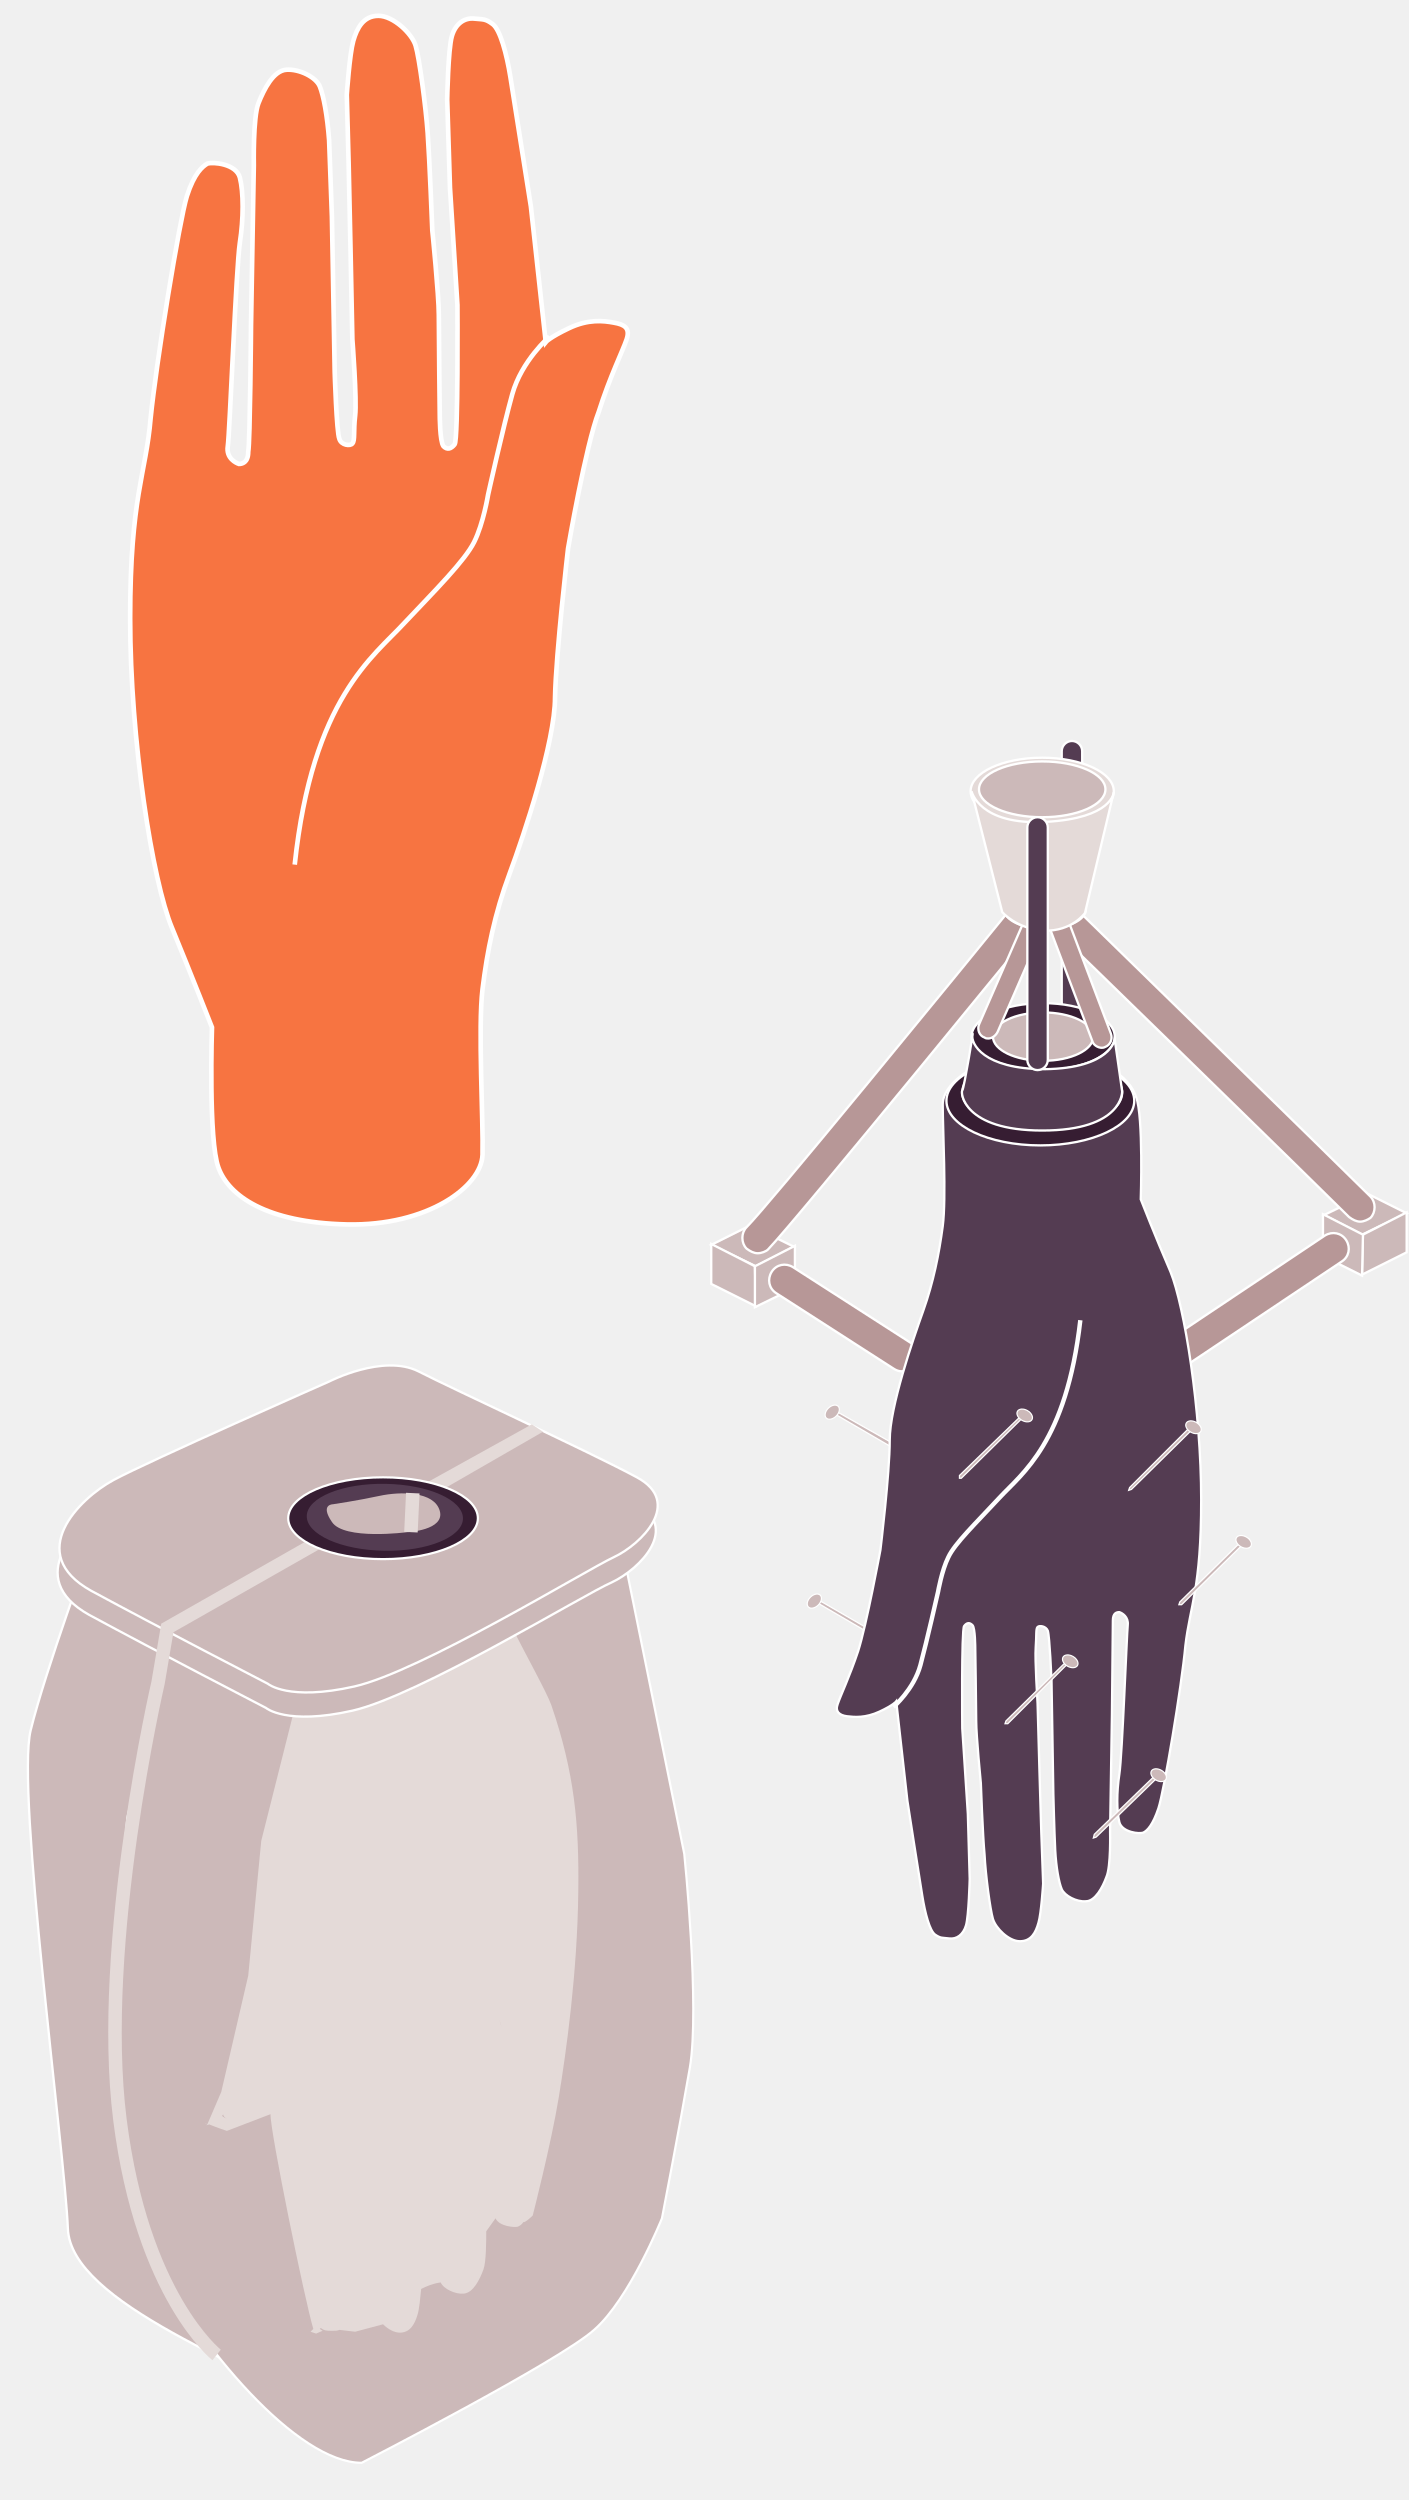
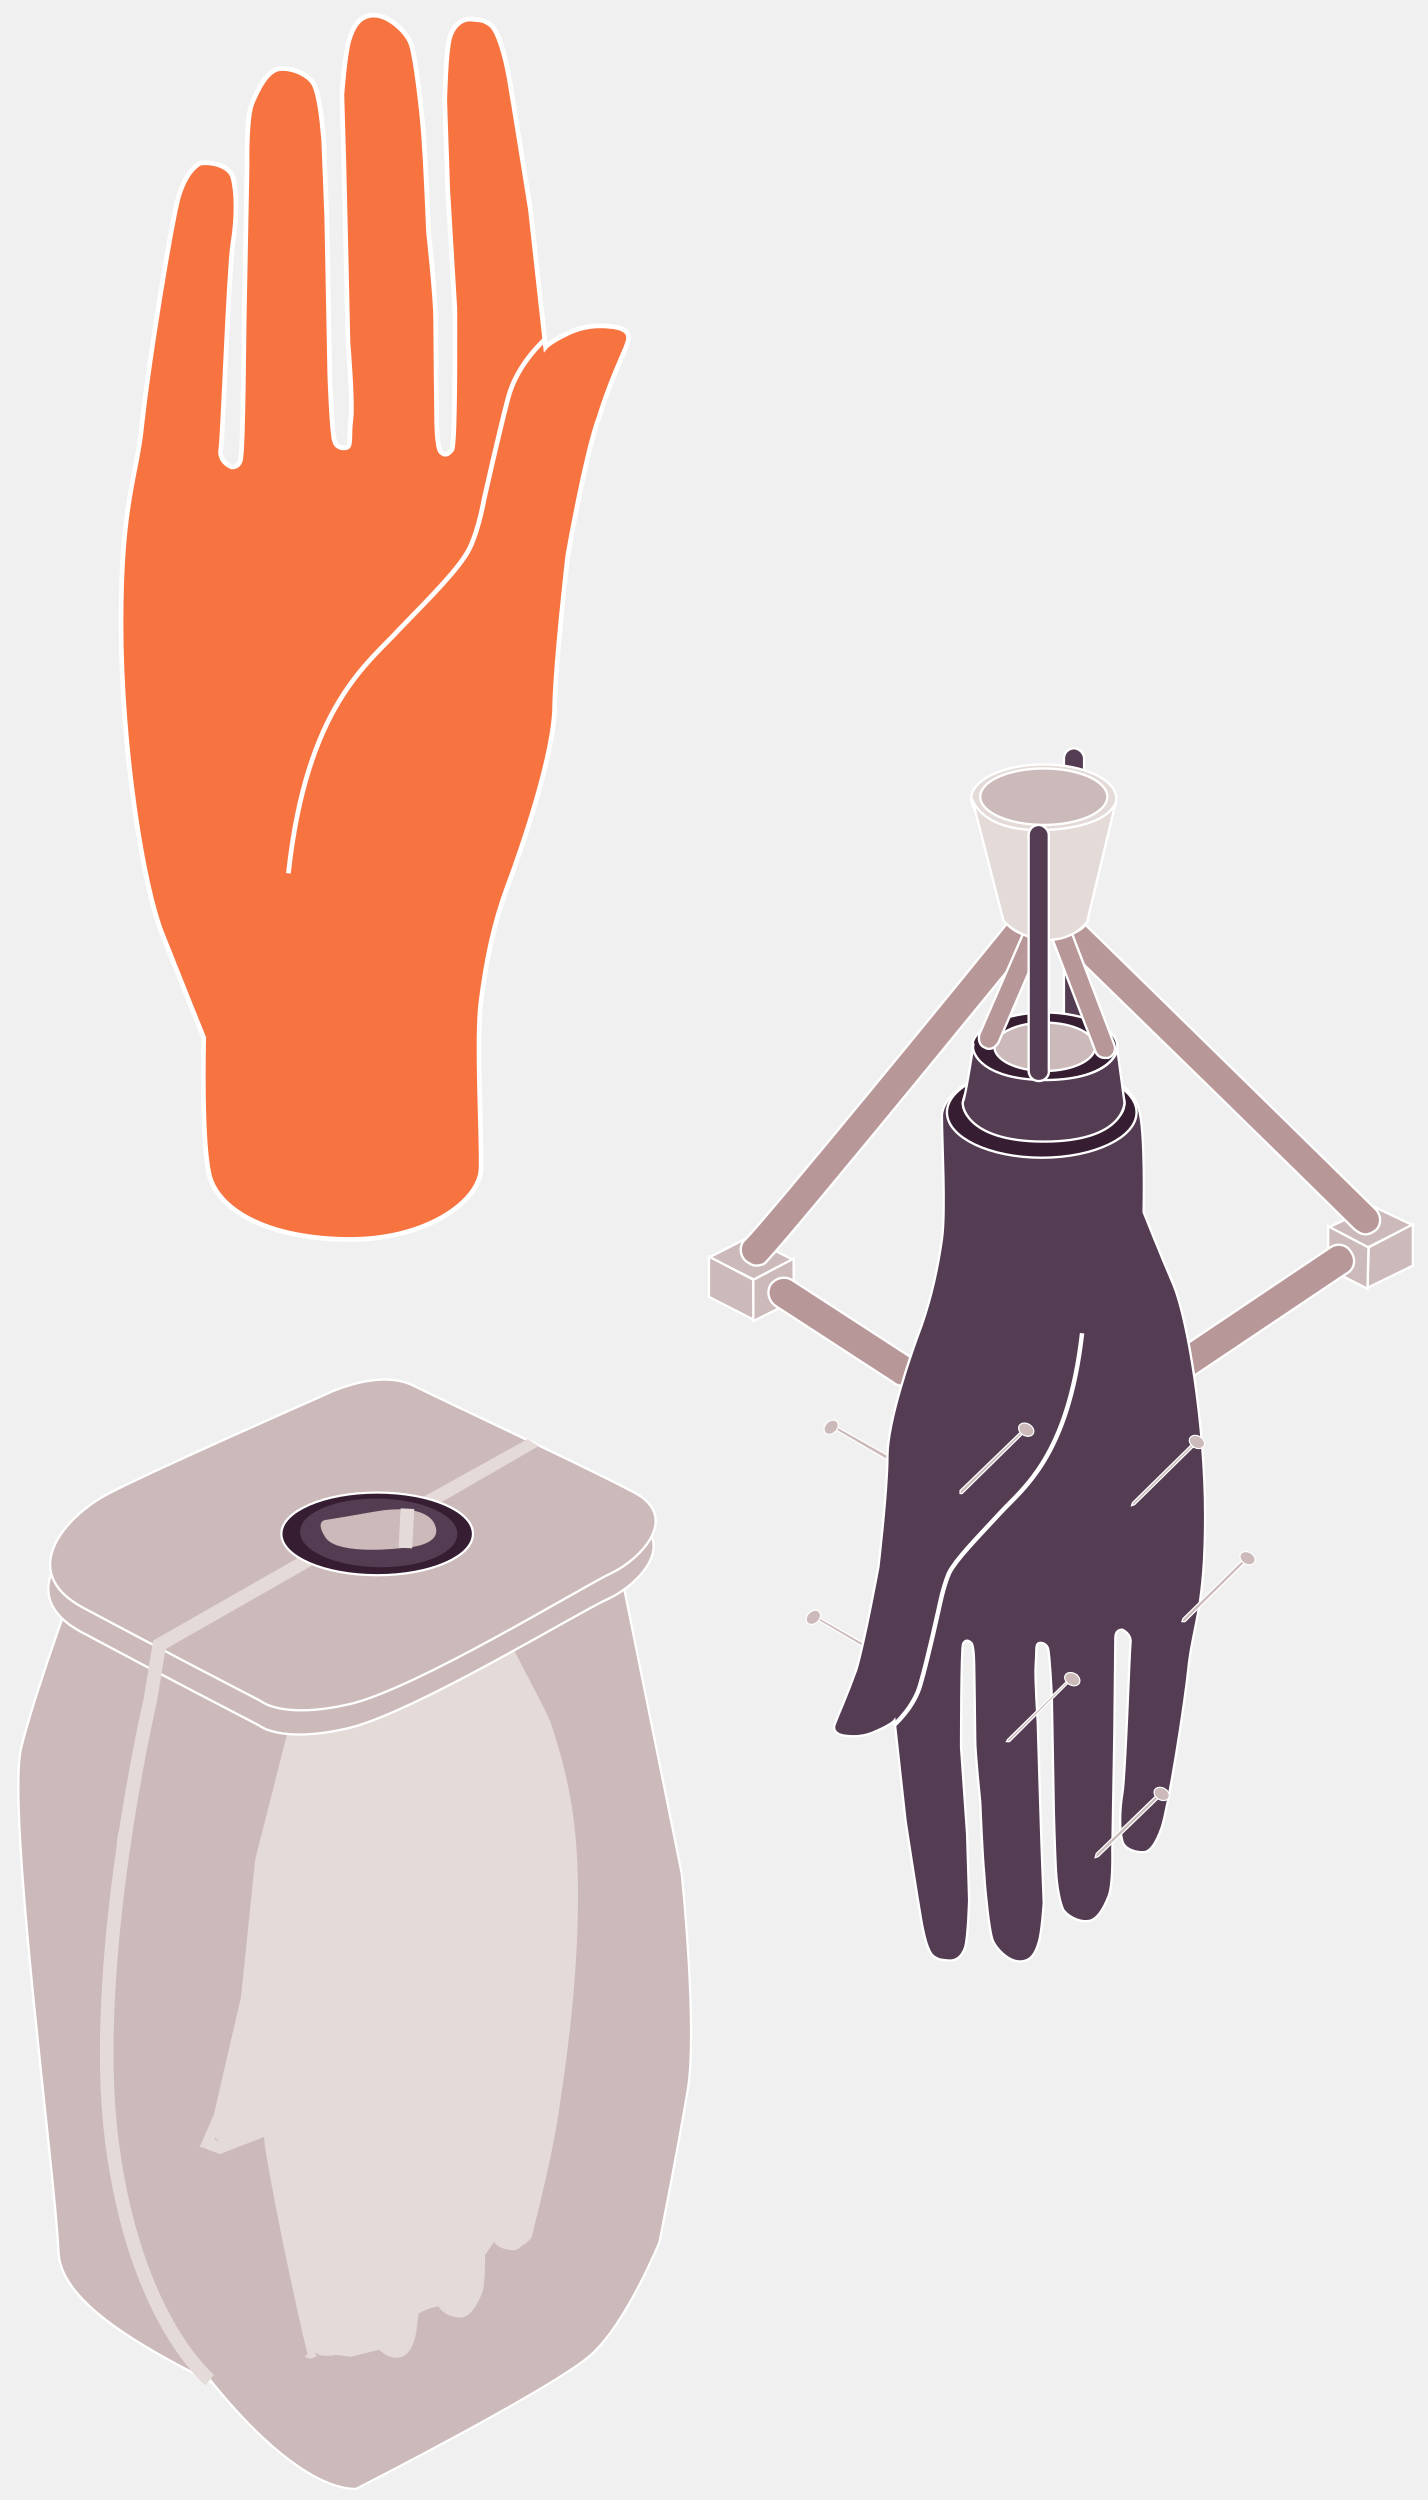
- <svg xmlns="http://www.w3.org/2000/svg" xmlns:xlink="http://www.w3.org/1999/xlink" version="1.1" id="Layer_1" x="0px" y="0px" viewBox="0 0 151.5 268.9" style="enable-background:new 0 0 151.5 268.9;" xml:space="preserve">
+ <svg xmlns="http://www.w3.org/2000/svg" xmlns:xlink="http://www.w3.org/1999/xlink" version="1.1" id="Layer_1" x="0px" y="0px" viewBox="0 0 141.6 247.9" style="enable-background:new 0 0 141.6 247.9;" xml:space="preserve">
  <style type="text/css">
- 	.st0{fill:#F77441;stroke:#FFFFFF;stroke-width:0.5;stroke-miterlimit:10;}
- 	.st1{fill:none;stroke:#FFFFFF;stroke-width:0.5;stroke-miterlimit:10;}
- 	.st2{fill:#543C52;stroke:#FFFFFF;stroke-width:0.25;stroke-miterlimit:10;}
- 	.st3{fill:#CCB9B9;stroke:#FFFFFF;stroke-width:0.137;stroke-miterlimit:10;}
- 	.st4{fill:#CCB9B9;stroke:#FFFFFF;stroke-width:0.129;stroke-miterlimit:10;}
- 	.st5{fill:#CCB9B9;stroke:#FFFFFF;stroke-width:0.25;stroke-miterlimit:10;}
- 	.st6{fill:#B79797;stroke:#FFFFFF;stroke-width:0.25;stroke-miterlimit:10;}
- 	.st7{fill:none;stroke:#FFFFFF;stroke-width:0.474;stroke-miterlimit:10;}
- 	.st8{fill:#361D32;stroke:#FFFFFF;stroke-width:0.25;stroke-miterlimit:10;}
- 	.st9{fill:#FFFFFF;stroke:#FFFFFF;stroke-width:0.25;stroke-miterlimit:10;}
- 	.st10{fill:#FFFFFF;stroke:#B79797;stroke-width:0.25;stroke-linecap:round;stroke-miterlimit:10;}
- 	.st11{fill:#E4DAD8;stroke:#FFFFFF;stroke-width:0.25;stroke-miterlimit:10;}
- 	.st12{fill:#CCB9B9;stroke:#FFFFFF;stroke-width:0.237;stroke-miterlimit:10;}
- 	.st13{fill:#E4DAD8;}
- 	.st14{fill:#543C52;stroke:#543C52;stroke-width:0.413;stroke-miterlimit:10;}
- 	.st15{fill:none;stroke:#E4DAD8;stroke-width:1.45;stroke-miterlimit:10;}
- 	.st16{fill:#361D32;stroke:#FFFFFF;stroke-width:0.237;stroke-miterlimit:10;}
- 	.st17{clip-path:url(#XMLID_2_);}
- 	.st18{fill:#CCB9B9;}
+ 	.st0{fill:#F77441;stroke:#FFFFFF;stroke-width:0.466;stroke-miterlimit:10;}
+ 	.st1{fill:none;stroke:#FFFFFF;stroke-width:0.466;stroke-miterlimit:10;}
+ 	.st2{fill:#543C52;stroke:#FFFFFF;stroke-width:0.233;stroke-miterlimit:10;}
+ 	.st3{fill:#CCB9B9;stroke:#FFFFFF;stroke-width:0.128;stroke-miterlimit:10;}
+ 	.st4{fill:#CCB9B9;stroke:#FFFFFF;stroke-width:0.12;stroke-miterlimit:9.999;}
+ 	.st5{fill:#CCB9B9;stroke:#FFFFFF;stroke-width:0.233;stroke-miterlimit:10;}
+ 	.st6{fill:#B79797;stroke:#FFFFFF;stroke-width:0.233;stroke-miterlimit:10;}
+ 	.st7{fill:none;stroke:#FFFFFF;stroke-width:0.442;stroke-miterlimit:10;}
+ 	.st8{fill:#CCB9B9;stroke:#FFFFFF;stroke-width:0.12;stroke-miterlimit:10;}
+ 	.st9{fill:#361D32;stroke:#FFFFFF;stroke-width:0.233;stroke-miterlimit:10;}
+ 	.st10{fill:none;stroke:#FFFFFF;stroke-width:0.233;stroke-miterlimit:10;}
+ 	.st11{fill:none;stroke:#B79797;stroke-width:0.233;stroke-linecap:round;stroke-miterlimit:10;}
+ 	.st12{fill:#E4DAD8;stroke:#FFFFFF;stroke-width:0.233;stroke-miterlimit:10;}
+ 	.st13{fill:#CCB9B9;stroke:#FFFFFF;stroke-width:0.221;stroke-miterlimit:10;}
+ 	.st14{fill:#E4DAD8;}
+ 	.st15{fill:#543C52;stroke:#543C52;stroke-width:0.385;stroke-miterlimit:10;}
+ 	.st16{fill:none;stroke:#E4DAD8;stroke-width:1.352;stroke-miterlimit:10;}
+ 	.st17{fill:#361D32;stroke:#FFFFFF;stroke-width:0.221;stroke-miterlimit:10;}
+ 	.st18{fill:#543C52;}
+ 	.st19{clip-path:url(#SVGID_2_);}
+ 	.st20{fill:#CCB9B9;}
</style>
  <g>
-     <path class="st0" d="M23.5,125.6c-1.1-2.9-0.7-15.1-0.7-15.1s-2.2-5.6-4.3-10.7C16.4,94.8,14,79.6,14,66.5S15.7,51,16.2,45   c0.6-6,3.1-21.3,3.9-23.9c0.8-2.5,1.7-3.2,2.2-3.5c0.6-0.2,3.1,0,3.5,1.5c0.4,1.6,0.4,4.4,0,7s-1.1,20.6-1.3,21.9   c-0.2,1.3,0.9,1.8,1.2,1.9c0.3,0,1-0.1,1-1.3C26.9,47.6,27,35,27,35l0.3-17.2c0,0-0.1-5.2,0.5-6.7c0.6-1.5,1.6-3.5,3-3.6   c1.4-0.1,3.2,0.8,3.6,1.8c0.4,1,0.8,3.1,1,5.8c0.1,2.7,0.3,8.2,0.3,8.2l0.3,16.7c0,0,0.2,6.5,0.5,7.2c0.2,0.7,1.2,0.8,1.4,0.5   c0.3-0.3,0.1-1.3,0.3-3c0.2-1.7-0.3-8.2-0.3-8.2l-0.2-9.8l-0.2-9.1l-0.2-7.4c0,0,0.3-4.4,0.7-5.8c0.4-1.4,1.1-2.7,2.7-2.7   c1.6,0,3.6,1.9,4,3.2s1.1,6.6,1.3,9.4c0.2,2.8,0.5,10.5,0.5,10.5s0.7,6.9,0.7,9.1s0.1,10.7,0.1,10.7s0,2.9,0.4,3.4   c0.4,0.4,0.8,0.3,1.2-0.2s0.3-15,0.3-15l-0.8-12.6l-0.3-9.5c0,0,0.1-5.4,0.5-6.8s1.4-2,2.4-1.9c1,0.1,1.2,0,2,0.6   c0.8,0.6,1.5,3.2,1.9,5.7c0.4,2.5,2.2,13.9,2.2,13.9l1.6,14.6c0,0,0.4-0.5,2.5-1.5s3.7-0.8,4.8-0.6c1.2,0.2,1.8,0.6,1.4,1.8   s-1.8,4-3,7.8C63,47.9,61.1,59,61.1,59s-1.3,11.2-1.4,16c0,4.8-3.3,14.7-4.9,19s-2.4,8.3-2.9,12.4c-0.5,4.1,0.1,14.4,0,17.8   c-0.1,3.4-5.9,7.7-14.6,7.5S24.6,128.6,23.5,125.6z" />
-     <path class="st1" d="M59.1,36.2c0,0-3,2.6-4,6.2c-1,3.6-2.6,10.8-2.6,10.8S52,56.3,51,58.3s-4.1,5.1-7.5,8.7   c-3.3,3.6-9.9,8.1-11.8,26" />
+     <path class="st0" d="M20.9,117c-1-2.7-0.7-14.1-0.7-14.1s-2.1-5.2-4-10c-2-4.7-4.2-18.8-4.2-31.1s1.6-14.5,2.1-20   c0.6-5.6,2.9-19.9,3.6-22.3c0.7-2.3,1.6-3,2.1-3.3c0.6-0.2,2.9,0,3.3,1.4c0.4,1.5,0.4,4.1,0,6.5c-0.4,2.4-1,19.2-1.2,20.4   c-0.2,1.2,0.8,1.7,1.1,1.8c0.3,0,0.9-0.1,0.9-1.2c0.2-0.9,0.3-12.7,0.3-12.7l0.3-16c0,0-0.1-4.8,0.5-6.2s1.5-3.3,2.8-3.4   c1.3-0.1,3,0.7,3.4,1.7c0.4,0.9,0.7,2.9,0.9,5.4c0.1,2.5,0.3,7.6,0.3,7.6l0.3,15.6c0,0,0.2,6.1,0.5,6.7c0.2,0.7,1.1,0.7,1.3,0.5   c0.3-0.3,0.1-1.2,0.3-2.8c0.2-1.6-0.3-7.6-0.3-7.6l-0.2-9.1l-0.2-8.5l-0.2-6.9c0,0,0.3-4.1,0.7-5.4c0.4-1.3,1-2.5,2.5-2.5   c1.5,0,3.4,1.8,3.7,3c0.4,1.2,1,6.2,1.2,8.8c0.2,2.6,0.5,9.8,0.5,9.8s0.7,6.4,0.7,8.5c0,2.1,0.1,10,0.1,10s0,2.7,0.4,3.2   c0.4,0.4,0.7,0.3,1.1-0.2c0.4-0.5,0.3-14,0.3-14l-0.7-11.7l-0.3-8.9c0,0,0.1-5,0.5-6.3c0.4-1.3,1.3-1.9,2.2-1.8   c0.9,0.1,1.1,0,1.9,0.6c0.7,0.6,1.4,3,1.8,5.3s2.1,13,2.1,13l1.5,13.6c0,0,0.4-0.5,2.3-1.4c2-0.9,3.5-0.7,4.5-0.6   c1.1,0.2,1.7,0.6,1.3,1.7s-1.7,3.7-2.8,7.3c-1.3,3.4-3.1,13.7-3.1,13.7s-1.2,10.4-1.3,14.9c0,4.5-3.1,13.7-4.6,17.7   s-2.2,7.7-2.7,11.6c-0.5,3.8,0.1,13.4,0,16.6s-5.5,7.2-13.6,7S21.9,119.8,20.9,117z" />
+     <path class="st1" d="M54.1,33.6c0,0-2.8,2.4-3.7,5.8c-0.9,3.4-2.4,10.1-2.4,10.1s-0.5,2.9-1.4,4.8c-0.9,1.9-3.8,4.8-7,8.1   c-3.1,3.4-9.2,7.6-11,24.2" />
  </g>
  <g>
    <g>
-       <path class="st2" d="M115.3,108.9c-0.6,0-1.1-0.5-1.1-1.1v-27c0-0.6,0.5-1.1,1.1-1.1c0.6,0,1.1,0.5,1.1,1.1v27    C116.4,108.4,115.9,108.9,115.3,108.9z" />
+       <path class="st2" d="M106.5,101.4c-0.6,0-1-0.5-1-1V75.2c0-0.6,0.5-1,1-1s1,0.5,1,1v25.2C107.5,100.9,107.1,101.4,106.5,101.4z" />
    </g>
    <g>
-       <polygon class="st3" points="97.7,156.7 89.3,151.8 90.3,152 97.9,156.3 98,156.6   " />
-       <ellipse transform="matrix(0.711 -0.7031 0.7031 0.711 -80.9197 106.8189)" class="st4" cx="89.5" cy="151.9" rx="0.9" ry="0.6" />
+       <polygon class="st3" points="90.1,146 82.2,141.4 83.2,141.6 90.3,145.6 90.4,145.9   " />
+       <ellipse transform="matrix(0.711 -0.7031 0.7031 0.711 -75.6602 98.8546)" class="st4" cx="82.4" cy="141.5" rx="0.8" ry="0.6" />
    </g>
    <g>
-       <polygon class="st3" points="95.8,177 87.4,172.1 88.4,172.3 96,176.7 96.1,177   " />
-       <ellipse transform="matrix(0.711 -0.7031 0.7031 0.711 -95.7671 111.3724)" class="st4" cx="87.6" cy="172.2" rx="0.9" ry="0.6" />
+       <polygon class="st3" points="88.3,164.9 80.5,160.3 81.4,160.5 88.5,164.6 88.6,164.9   " />
+       <ellipse transform="matrix(0.711 -0.7031 0.7031 0.711 -89.5045 103.0682)" class="st4" cx="80.7" cy="160.4" rx="0.8" ry="0.6" />
    </g>
    <g>
-       <polygon class="st5" points="76.5,133.9 81.3,136.2 85.4,134.1 80.7,131.8   " />
-       <polygon class="st5" points="76.5,133.8 76.5,138.1 81.3,140.5 81.2,136.2   " />
-       <polygon class="st5" points="81.2,136.2 81.2,140.6 85.5,138.5 85.5,134   " />
+       <polygon class="st5" points="70.3,124.7 74.8,126.9 78.6,124.9 74.2,122.7   " />
+       <polygon class="st5" points="70.3,124.6 70.3,128.6 74.8,130.9 74.7,126.9   " />
+       <polygon class="st5" points="74.7,126.9 74.7,131 78.7,129 78.7,124.8   " />
      <g>
-         <path class="st6" d="M97,147.5c-0.3,0-0.6-0.1-0.9-0.3l-12.6-8.1c-0.8-0.5-1-1.5-0.5-2.3c0.5-0.8,1.5-1,2.3-0.5l12.6,8.1     c0.8,0.5,1,1.5,0.5,2.3C98.1,147.2,97.5,147.5,97,147.5z" />
+         <path class="st6" d="M89.4,137.4c-0.3,0-0.6-0.1-0.8-0.3l-11.7-7.6c-0.7-0.5-0.9-1.4-0.5-2.1c0.5-0.7,1.4-0.9,2.1-0.5l11.7,7.6     c0.7,0.5,0.9,1.4,0.5,2.1C90.5,137.1,89.9,137.4,89.4,137.4z" />
      </g>
      <g>
-         <path class="st6" d="M81.5,134.8c-0.4,0-0.8-0.2-1.2-0.5c-0.6-0.6-0.6-1.7,0-2.3c2.3-2.3,21.2-25.4,30.8-37.2     c0.6-0.7,1.6-0.8,2.3-0.2c0.7,0.6,0.8,1.6,0.2,2.3c-1.1,1.4-28,34.4-31,37.5C82.4,134.6,81.9,134.8,81.5,134.8z" />
+         <path class="st6" d="M75,125.5c-0.4,0-0.7-0.2-1.1-0.5c-0.6-0.6-0.6-1.6,0-2.1c2.1-2.1,19.8-23.7,28.7-34.7     c0.6-0.7,1.5-0.7,2.1-0.2c0.7,0.6,0.7,1.5,0.2,2.1c-1,1.3-26.1,32.1-28.9,35C75.8,125.4,75.3,125.5,75,125.5z" />
      </g>
    </g>
    <g>
-       <polygon class="st5" points="151.3,130.5 146.5,132.8 142.4,130.7 147.1,128.4   " />
-       <polygon class="st5" points="151.3,130.4 151.3,134.7 146.5,137.1 146.6,132.8   " />
-       <polygon class="st5" points="146.6,132.8 146.5,137.2 142.3,135.1 142.3,130.6   " />
+       <polygon class="st5" points="140.1,121.5 135.6,123.7 131.8,121.7 136.1,119.6   " />
+       <polygon class="st5" points="140.1,121.4 140.1,125.5 135.6,127.7 135.7,123.7   " />
+       <polygon class="st5" points="135.7,123.7 135.6,127.8 131.7,125.8 131.7,121.6   " />
      <g>
-         <path class="st6" d="M126.8,147c-0.5,0-1.1-0.3-1.4-0.7c-0.5-0.8-0.3-1.8,0.5-2.3l16.6-11.1c0.8-0.5,1.8-0.3,2.3,0.5     c0.5,0.8,0.3,1.8-0.5,2.3l-16.6,11.1C127.4,146.9,127.1,147,126.8,147z" />
+         <path class="st6" d="M117.2,136.9c-0.5,0-1-0.3-1.3-0.7c-0.5-0.7-0.3-1.7,0.5-2.1l15.5-10.4c0.7-0.5,1.7-0.3,2.1,0.5     c0.5,0.7,0.3,1.7-0.5,2.1l-15.5,10.4C117.8,136.8,117.5,136.9,117.2,136.9z" />
      </g>
      <g>
-         <path class="st6" d="M146.3,131.4c-0.4,0-0.8-0.2-1.2-0.5c-3-3-32.1-31.4-32.4-31.6c-0.7-0.6-0.7-1.7,0-2.3     c0.6-0.7,1.7-0.7,2.3,0c0.3,0.3,29.4,28.7,32.4,31.7c0.6,0.6,0.6,1.7,0,2.3C147.1,131.2,146.7,131.4,146.3,131.4z" />
+         <path class="st6" d="M135.4,122.4c-0.4,0-0.7-0.2-1.1-0.5c-2.8-2.8-29.9-29.3-30.2-29.5c-0.7-0.6-0.7-1.6,0-2.1     c0.6-0.7,1.6-0.7,2.1,0c0.3,0.3,27.4,26.8,30.2,29.6c0.6,0.6,0.6,1.6,0,2.1C136.1,122.2,135.8,122.4,135.4,122.4z" />
      </g>
    </g>
    <g>
-       <path class="st2" d="M122.2,118c0.8,2.1,0.5,11,0.5,11s1.6,4.1,3.2,7.8c1.5,3.7,3.3,14.9,3.3,24.5s-1.2,11.4-1.7,15.7    c-0.4,4.4-2.3,15.7-2.9,17.5c-0.6,1.8-1.2,2.4-1.6,2.6c-0.4,0.2-2.3,0-2.6-1.1c-0.3-1.2-0.3-3.2,0-5.2c0.3-1.9,0.8-15.1,0.9-16    c0.1-0.9-0.6-1.3-0.9-1.4c-0.3,0-0.7,0.1-0.7,0.9c0,0.8-0.1,10.1-0.1,10.1l-0.2,12.6c0,0,0.1,3.8-0.4,4.9    c-0.4,1.1-1.2,2.6-2.2,2.6c-1,0.1-2.3-0.6-2.6-1.3s-0.6-2.3-0.7-4.2c-0.1-2-0.2-6-0.2-6l-0.2-12.3c0,0-0.2-4.7-0.4-5.3    c-0.2-0.5-0.9-0.6-1.1-0.4c-0.2,0.2-0.1,0.9-0.2,2.2c-0.1,1.3,0.2,6,0.2,6l0.2,7.2l0.2,6.7l0.2,5.5c0,0-0.2,3.2-0.5,4.2    c-0.3,1.1-0.8,2-2,2c-1.2,0-2.6-1.4-2.9-2.4s-0.8-4.8-0.9-6.9c-0.2-2.1-0.4-7.7-0.4-7.7s-0.5-5.1-0.5-6.7c0-1.6-0.1-7.8-0.1-7.8    s0-2.2-0.3-2.5s-0.6-0.3-0.9,0.1s-0.2,11-0.2,11l0.6,9.2l0.2,7c0,0-0.1,4-0.4,5s-1,1.5-1.8,1.4c-0.8-0.1-0.9,0-1.5-0.4    c-0.6-0.4-1.1-2.3-1.4-4.2c-0.3-1.8-1.6-10.2-1.6-10.2l-1.2-10.7c0,0-0.3,0.4-1.8,1.1s-2.7,0.6-3.5,0.5s-1.3-0.5-1-1.3    c0.3-0.9,1.3-3,2.2-5.7c0.9-2.8,2.4-10.9,2.4-10.9s1-8.2,1-11.8c0-3.6,2.5-10.8,3.6-13.9c1.1-3.1,1.7-6.1,2.1-9.1s0-10.5,0-13.1    c0-2.5,4.3-5.6,10.7-5.5S121.5,115.8,122.2,118z" />
-       <path class="st7" d="M96.1,183.6c0,0,2.2-1.9,2.9-4.5c0.7-2.6,1.9-7.9,1.9-7.9s0.4-2.3,1.1-3.7c0.7-1.5,3-3.7,5.5-6.4    c2.4-2.6,7.2-5.9,8.7-19.1" />
+       <path class="st2" d="M112.9,109.9c0.7,2,0.5,10.3,0.5,10.3s1.5,3.8,3,7.3c1.4,3.5,3.1,13.9,3.1,22.8s-1.1,10.6-1.6,14.6    c-0.4,4.1-2.1,14.6-2.7,16.3c-0.6,1.7-1.1,2.2-1.5,2.4s-2.1,0-2.4-1c-0.3-1.1-0.3-3,0-4.8c0.3-1.8,0.7-14.1,0.8-14.9    c0.1-0.8-0.6-1.2-0.8-1.3c-0.3,0-0.7,0.1-0.7,0.8c0,0.7-0.1,9.4-0.1,9.4l-0.2,11.7c0,0,0.1,3.5-0.4,4.6c-0.4,1-1.1,2.4-2.1,2.4    c-0.9,0.1-2.1-0.6-2.4-1.2c-0.3-0.7-0.6-2.1-0.7-3.9c-0.1-1.9-0.2-5.6-0.2-5.6l-0.2-11.5c0,0-0.2-4.4-0.4-4.9    c-0.2-0.5-0.8-0.6-1-0.4c-0.2,0.2-0.1,0.8-0.2,2.1c-0.1,1.2,0.2,5.6,0.2,5.6l0.2,6.7l0.2,6.2l0.2,5.1c0,0-0.2,3-0.5,3.9    c-0.3,1-0.7,1.9-1.9,1.9c-1.1,0-2.4-1.3-2.7-2.2c-0.3-0.9-0.7-4.5-0.8-6.4c-0.2-2-0.4-7.2-0.4-7.2s-0.5-4.8-0.5-6.2    c0-1.5-0.1-7.3-0.1-7.3s0-2.1-0.3-2.3c-0.3-0.3-0.6-0.3-0.8,0.1s-0.2,10.3-0.2,10.3l0.6,8.6l0.2,6.5c0,0-0.1,3.7-0.4,4.7    c-0.3,0.9-0.9,1.4-1.7,1.3c-0.7-0.1-0.8,0-1.4-0.4s-1-2.1-1.3-3.9c-0.3-1.7-1.5-9.5-1.5-9.5l-1.1-10c0,0-0.3,0.4-1.7,1    c-1.4,0.7-2.5,0.6-3.3,0.5c-0.7-0.1-1.2-0.5-0.9-1.2c0.3-0.8,1.2-2.8,2.1-5.3c0.8-2.6,2.2-10.2,2.2-10.2s0.9-7.6,0.9-11    c0-3.4,2.3-10.1,3.4-13c1-2.9,1.6-5.7,2-8.5c0.4-2.8,0-9.8,0-12.2c0-2.3,4-5.2,10-5.1C109.5,105.6,112.3,107.8,112.9,109.9z" />
+       <path class="st7" d="M88.6,171.1c0,0,2.1-1.8,2.7-4.2c0.7-2.4,1.8-7.4,1.8-7.4s0.4-2.1,1-3.5c0.7-1.4,2.8-3.5,5.1-6    c2.2-2.4,6.7-5.5,8.1-17.8" />
    </g>
    <g>
-       <polygon class="st3" points="103.4,159 110.4,152.1 109.5,152.6 103.2,158.7 103.2,159   " />
-       <ellipse transform="matrix(0.5 -0.866 0.866 0.5 -76.7745 171.5305)" class="st4" cx="110.2" cy="152.3" rx="0.6" ry="0.9" />
+       <polygon class="st3" points="95.4,148.1 101.9,141.7 101.1,142.1 95.2,147.8 95.2,148.1   " />
+       <ellipse transform="matrix(0.5 -0.866 0.866 0.5 -71.9394 159.0248)" class="st8" cx="101.8" cy="141.8" rx="0.6" ry="0.8" />
    </g>
    <g>
-       <polygon class="st3" points="108.4,185.4 115.3,178.5 114.4,179 108.2,185.1 108.1,185.4   " />
-       <ellipse transform="matrix(0.5 -0.866 0.866 0.5 -97.1894 189.0174)" class="st4" cx="115.1" cy="178.7" rx="0.6" ry="0.9" />
+       <polygon class="st3" points="100.1,172.7 106.5,166.3 105.7,166.8 99.9,172.5 99.8,172.7   " />
+       <ellipse transform="matrix(0.5 -0.866 0.866 0.5 -91.0112 175.3092)" class="st8" cx="106.3" cy="166.5" rx="0.6" ry="0.8" />
    </g>
    <g>
-       <polygon class="st3" points="127.1,172.6 134.1,165.7 133.1,166.2 126.9,172.3 126.8,172.6   " />
-       <ellipse transform="matrix(0.5 -0.866 0.866 0.5 -76.7142 198.8159)" class="st4" cx="133.8" cy="165.8" rx="0.6" ry="0.9" />
+       <polygon class="st3" points="117.5,160.8 124,154.4 123.1,154.8 117.3,160.5 117.2,160.8   " />
+       <ellipse transform="matrix(0.5 -0.866 0.866 0.5 -71.9399 184.3844)" class="st8" cx="123.7" cy="154.5" rx="0.6" ry="0.8" />
    </g>
    <g>
-       <polygon class="st3" points="121.7,160.2 128.6,153.4 127.7,153.8 121.5,160 121.4,160.3   " />
-       <ellipse transform="matrix(0.5 -0.866 0.866 0.5 -68.7566 187.9605)" class="st4" cx="128.4" cy="153.5" rx="0.6" ry="0.9" />
+       <polygon class="st3" points="112.5,149.2 118.9,142.9 118.1,143.3 112.3,149 112.2,149.3   " />
+       <ellipse transform="matrix(0.5 -0.866 0.866 0.5 -64.4982 174.2804)" class="st8" cx="118.7" cy="143" rx="0.6" ry="0.8" />
    </g>
    <g>
-       <polygon class="st3" points="117.9,197.6 124.9,190.8 124,191.2 117.7,197.3 117.6,197.7   " />
-       <ellipse transform="matrix(0.5 -0.866 0.866 0.5 -102.9951 203.3932)" class="st4" cx="124.6" cy="190.9" rx="0.6" ry="0.9" />
+       <polygon class="st3" points="108.9,184.1 115.4,177.8 114.6,178.1 108.7,183.8 108.6,184.2   " />
+       <ellipse transform="matrix(0.5 -0.866 0.866 0.5 -96.4693 188.6999)" class="st8" cx="115.2" cy="177.9" rx="0.6" ry="0.8" />
    </g>
-     <ellipse class="st8" cx="111.9" cy="118.4" rx="10.1" ry="4.8" />
-     <ellipse class="st5" cx="112.1" cy="117.5" rx="8.6" ry="4" />
-     <ellipse class="st8" cx="112.2" cy="111.5" rx="7.7" ry="3.6" />
-     <ellipse class="st5" cx="112.2" cy="111.5" rx="5.4" ry="2.6" />
-     <ellipse class="st5" cx="112.4" cy="97.8" rx="4.4" ry="2.1" />
-     <path class="st2" d="M104.6,111.3c0.2-1-0.9,5.8-1.1,6c-0.2,0.2,0.1,4.3,8.6,4.3c8.7,0,8.6-4.2,8.6-4.2l-0.8-5.6   c0,0-0.4,3.1-7.5,3.2C105.7,115,104.4,112.2,104.6,111.3z" />
+     <ellipse class="st9" cx="103.3" cy="110.3" rx="9.4" ry="4.5" />
+     <ellipse class="st5" cx="103.5" cy="109.4" rx="8" ry="3.7" />
+     <ellipse class="st9" cx="103.6" cy="103.8" rx="7.2" ry="3.4" />
+     <ellipse class="st5" cx="103.6" cy="103.8" rx="5" ry="2.4" />
+     <ellipse class="st5" cx="103.8" cy="91" rx="4.1" ry="2" />
+     <path class="st2" d="M96.5,103.6c0.2-0.9-0.8,5.4-1,5.6c-0.2,0.2,0.1,4,8,4c8.1,0,8-3.9,8-3.9l-0.7-5.2c0,0-0.4,2.9-7,3   C97.5,107.1,96.3,104.5,96.5,103.6z" />
    <g>
-       <line class="st9" x1="106.3" y1="110.6" x2="113.4" y2="94.3" />
-       <path class="st6" d="M106.3,111.7c-0.1,0-0.3,0-0.4-0.1c-0.6-0.2-0.8-0.9-0.6-1.4l7.1-16.3c0.2-0.6,0.9-0.8,1.4-0.6    c0.6,0.2,0.8,0.9,0.6,1.4l-7.1,16.3C107.1,111.4,106.7,111.7,106.3,111.7z" />
+       <line class="st10" x1="98.1" y1="103" x2="104.7" y2="87.8" />
+       <path class="st6" d="M98.1,104c-0.1,0-0.3,0-0.4-0.1c-0.6-0.2-0.7-0.8-0.6-1.3l6.6-15.2c0.2-0.6,0.8-0.7,1.3-0.6    c0.6,0.2,0.7,0.8,0.6,1.3L99,103.4C98.8,103.7,98.5,104,98.1,104z" />
    </g>
    <g>
-       <line class="st9" x1="111.8" y1="94.1" x2="118.5" y2="111.6" />
-       <path class="st6" d="M118.5,112.7c-0.4,0-0.9-0.3-1-0.7l-6.6-17.5c-0.2-0.6,0.1-1.2,0.6-1.4c0.6-0.2,1.2,0.1,1.4,0.6l6.6,17.5    c0.2,0.6-0.1,1.2-0.6,1.4C118.7,112.7,118.6,112.7,118.5,112.7z" />
+       <line class="st10" x1="103.2" y1="87.6" x2="109.5" y2="103.9" />
+       <path class="st6" d="M109.5,104.9c-0.4,0-0.8-0.3-0.9-0.7L102.4,88c-0.2-0.6,0.1-1.1,0.6-1.3c0.6-0.2,1.1,0.1,1.3,0.6l6.2,16.3    c0.2,0.6-0.1,1.1-0.6,1.3C109.7,104.9,109.6,104.9,109.5,104.9z" />
    </g>
-     <line class="st10" x1="112.5" y1="97.7" x2="112.3" y2="107.4" />
-     <ellipse class="st11" cx="112.1" cy="85.1" rx="7.7" ry="3.6" />
-     <ellipse class="st5" cx="112.1" cy="84.9" rx="6.8" ry="3" />
-     <path class="st11" d="M104.5,85.1l3.3,13c0,0,1.5,1.8,4.5,2c3,0.1,4.4-1.9,4.4-1.9l3.1-13c0,0-0.1,2.8-7.3,3.2   S104.5,85.1,104.5,85.1z" />
-     <path class="st5" d="M95.9,137.8" />
+     <line class="st11" x1="103.9" y1="90.9" x2="103.7" y2="100" />
+     <ellipse class="st12" cx="103.5" cy="79.2" rx="7.2" ry="3.4" />
+     <ellipse class="st5" cx="103.5" cy="79" rx="6.3" ry="2.8" />
+     <path class="st12" d="M96.4,79.2l3.1,12.1c0,0,1.4,1.7,4.2,1.9c2.8,0.1,4.1-1.8,4.1-1.8l2.9-12.1c0,0-0.1,2.6-6.8,3   C97.2,82.6,96.4,79.2,96.4,79.2z" />
+     <path class="st5" d="M88.4,128.3" />
    <g>
-       <path class="st2" d="M111.6,115.1c-0.6,0-1.1-0.5-1.1-1.1V89c0-0.6,0.5-1.1,1.1-1.1c0.6,0,1.1,0.5,1.1,1.1v25    C112.7,114.6,112.2,115.1,111.6,115.1z" />
+       <path class="st2" d="M103,107.2c-0.6,0-1-0.5-1-1V82.8c0-0.6,0.5-1,1-1s1,0.5,1,1v23.3C104.1,106.7,103.6,107.2,103,107.2z" />
    </g>
  </g>
  <g>
-     <path class="st5" d="M54.3,152.8l4.9,37.2l6.5,26.6l-5,12l-8,15.6c0,0-2.5,23.1-14.3,16.7c-11.8-6.4-30.8-13.2-31.1-21.2   c-0.3-8-5.6-47.1-4-53.6s6.6-20.1,6.6-20.1L54.3,152.8z" />
-     <path class="st12" d="M65.1,157.5l8.5,41.9c0,0,1.7,16.5,0.6,23c-1.1,6.4-3,16.2-3,16.2s-3.5,8.7-7.3,12c-3.8,3.4-25,14.3-25,14.3   c-6.9,0-17.4-12.3-23.1-23.1c-5.7-10.8-2.1-46.3-2.1-46.3l4.5-20.1L65.1,157.5z" />
-     <path class="st13" d="M22.3,228.5l-0.1,0.1l0.3-0.1c0.7,0.3,1.9,0.7,1.9,0.7l4.7-1.8l0,0c-0.1,1.6,3.7,20.1,4.6,23.1l-0.3,0.3   L34,251l0.7-0.3l-0.3-0.2l0.1-0.1c0.4,0.3,0.6,0.3,1.3,0.3c0.3,0,0.5,0,0.7-0.1l1.7,0.2l3-0.8c0.5,0.5,1.2,0.9,1.8,0.9   c1.1,0,1.6-0.9,1.9-1.9c0.2-0.6,0.3-1.8,0.4-2.8c0.6-0.3,1.3-0.6,2.1-0.7c0.3,0.7,1.6,1.3,2.5,1.2c1-0.1,1.7-1.5,2.1-2.6   c0.3-0.8,0.3-3.1,0.3-4.1l1-1.4c0.4,0.9,2.1,1,2.4,0.9c0.2-0.1,0.4-0.2,0.6-0.5c0.2,0.1,1-0.7,1-0.7s2-7.8,2.8-12.7   c0.8-4.9,2-13.4,2.1-22.1c0.1-7.3-0.4-12.8-2.9-20.1c-0.5-1.4-2.8-5.5-4.5-8.9c-0.1,0-0.2-0.4-0.3-1.2c0-2.3-0.1-7.6-0.6-9.3   c0-0.6,0-0.9,0.1-0.9l-0.5,0.1c-1.1-1.8-3.9-3.4-9.3-3.5c-5.2,0-8.8,2.1-9.9,4.2c0-0.4-0.1-0.6-0.1-0.6l-0.7,1.6   c0,15.4-2,19.6-2,19.6l-3.4,13.5l-1.4,14.5l-2.9,12.5L22.3,228.5C22,228.4,22,228.3,22.3,228.5z M53.7,217.3   c0.1,0.2,0.2,0.4,0.2,0.7C53.9,217.8,53.8,217.5,53.7,217.3z M46.6,240.9c0,0.2,0,0.4,0,0.5c0,0.2,0,0.4,0.1,0.6   C46.6,241.6,46.6,241.2,46.6,240.9C46.6,240.9,46.6,240.9,46.6,240.9z M23.9,227.6c0-0.1,0.1-0.1,0.1-0.2c0,0.2,0.2,0.4,0.4,0.5   C24.2,227.8,24,227.7,23.9,227.6z" />
-     <ellipse class="st14" cx="41.2" cy="163.3" rx="8.4" ry="3.6" />
-     <path class="st5" d="M35.2,151.2c0,0-19.5,8.6-23.2,10.6s-9.6,7.9-2.4,11.9c7.2,3.9,19,10,19,10s2.2,1.9,9.3,0.3   s24.9-12.5,27.9-13.8c3-1.4,7.5-5.9,2.5-8.6s-19.6-9.4-23.5-11.4C41,148.3,35.2,151.2,35.2,151.2z" />
-     <path class="st5" d="M35.4,148.6c0,0-19.5,8.6-23.2,10.6s-9.6,7.9-2.4,11.9c7.2,3.9,19,10,19,10s2.2,1.9,9.3,0.3S63,168.9,66,167.5   c3-1.4,7.5-5.9,2.5-8.6c-5-2.7-19.6-9.4-23.5-11.4C41.2,145.6,35.4,148.6,35.4,148.6z" />
-     <path class="st15" d="M34,166L18,175.1l-1,5.9c0,0-6.5,28-4.1,47s10.4,25.3,10.4,25.3" />
+     <path class="st5" d="M49.6,142.3l4.6,34.7l6.1,24.8L55.6,213l-7.5,14.5c0,0-2.3,21.5-13.3,15.6c-11-6-28.7-12.3-29-19.8   c-0.3-7.5-5.2-43.9-3.7-50s6.2-18.7,6.2-18.7L49.6,142.3z" />
+     <path class="st13" d="M59.7,146.7l7.9,39.1c0,0,1.6,15.4,0.6,21.4c-1,6-2.8,15.1-2.8,15.1s-3.3,8.1-6.8,11.2   c-3.5,3.2-23.3,13.3-23.3,13.3c-6.4,0-16.2-11.5-21.5-21.5c-5.3-10.1-2-43.2-2-43.2l4.2-18.7L59.7,146.7z" />
+     <path class="st14" d="M19.8,212.9L19.8,212.9H20c0.7,0.3,1.8,0.7,1.8,0.7l4.4-1.7l0,0c-0.1,1.5,3.5,18.7,4.3,21.5l-0.3,0.3l0.6,0.2   l0.7-0.3l-0.3-0.2l0.1-0.1c0.4,0.3,0.6,0.3,1.2,0.3c0.3,0,0.5,0,0.7-0.1l1.6,0.2l2.8-0.7c0.5,0.5,1.1,0.8,1.7,0.8   c1,0,1.5-0.8,1.8-1.8c0.2-0.6,0.3-1.7,0.4-2.6c0.6-0.3,1.2-0.6,2-0.7c0.3,0.7,1.5,1.2,2.3,1.1c0.9-0.1,1.6-1.4,2-2.4   c0.3-0.7,0.3-2.9,0.3-3.8l0.9-1.3c0.4,0.8,2,0.9,2.2,0.8c0.2-0.1,0.4-0.2,0.6-0.5c0.2,0.1,0.9-0.7,0.9-0.7s1.9-7.3,2.6-11.8   c0.7-4.6,1.9-12.5,2-20.6c0.1-6.8-0.4-11.9-2.7-18.7c-0.5-1.3-2.6-5.1-4.2-8.3c-0.1,0-0.2-0.4-0.3-1.1c0-2.1-0.1-7.1-0.6-8.7   c0-0.6,0-0.8,0.1-0.8l-0.5,0.1c-1-1.7-3.6-3.2-8.7-3.3c-4.8,0-8.2,2-9.2,3.9c0-0.4-0.1-0.6-0.1-0.6l-0.7,1.5   c0,14.4-1.9,18.3-1.9,18.3l-3.2,12.6L23.9,198l-2.7,11.7L19.8,212.9C19.5,212.8,19.5,212.7,19.8,212.9z M49,202.5   c0.1,0.2,0.2,0.4,0.2,0.7C49.2,202.9,49.1,202.7,49,202.5z M42.4,224.5c0,0.2,0,0.4,0,0.5c0,0.2,0,0.4,0.1,0.6   C42.4,225.1,42.4,224.8,42.4,224.5L42.4,224.5z M21.3,212.1c0-0.1,0.1-0.1,0.1-0.2c0,0.2,0.2,0.4,0.4,0.5   C21.5,212.3,21.4,212.2,21.3,212.1z" />
+     <ellipse class="st15" cx="37.4" cy="152.1" rx="7.8" ry="3.4" />
+     <path class="st5" d="M31.8,140.8c0,0-18.2,8-21.6,9.9s-9,7.4-2.2,11.1c6.7,3.6,17.7,9.3,17.7,9.3s2.1,1.8,8.7,0.3   c6.6-1.5,23.2-11.7,26-12.9c2.8-1.3,7-5.5,2.3-8c-4.7-2.5-18.3-8.8-21.9-10.6C37.2,138.1,31.8,140.8,31.8,140.8z" />
+     <path class="st5" d="M32,138.4c0,0-18.2,8-21.6,9.9c-3.5,1.9-9,7.4-2.2,11.1c6.7,3.6,17.7,9.3,17.7,9.3s2.1,1.8,8.7,0.3   c6.6-1.5,23.2-11.7,26-13c2.8-1.3,7-5.5,2.3-8s-18.3-8.8-21.9-10.6C37.4,135.6,32,138.4,32,138.4z" />
+     <path class="st16" d="M30.7,154.6l-14.9,8.5l-0.9,5.5c0,0-6.1,26.1-3.8,43.8s9.7,23.6,9.7,23.6" />
    <g>
-       <polygon class="st13" points="45.2,161.6 44.4,160.3 57.2,153.2 58.4,154   " />
+       <polygon class="st14" points="41.1,150.5 40.4,149.3 52.3,142.7 53.4,143.4   " />
    </g>
-     <ellipse class="st16" cx="41.2" cy="163.3" rx="10.2" ry="4.4" />
+     <ellipse class="st17" cx="37.4" cy="152.1" rx="9.5" ry="4.1" />
    <g>
-       <defs>
-         <ellipse id="XMLID_50_" transform="matrix(1.641242e-02 -0.9999 0.9999 1.641242e-02 -122.4659 201.8187)" cx="41.3" cy="163.2" rx="3.6" ry="8.4" />
-       </defs>
-       <use xlink:href="#XMLID_50_" style="overflow:visible;fill:#543C52;" />
-       <clipPath id="XMLID_2_">
-         <use xlink:href="#XMLID_50_" style="overflow:visible;" />
-       </clipPath>
-       <g class="st17">
-         <path class="st18" d="M35.8,161.8c0,0,2.7-0.4,5-0.9s5.9-0.5,6.5,1.6c0.6,2.1-3.5,2.3-3.5,2.3s-6.8,0.9-8.1-1.1     C34.4,161.8,35.8,161.8,35.8,161.8z" />
+       <g>
+         <ellipse id="XMLID_50_" transform="matrix(1.641185e-02 -0.9999 0.9999 1.641185e-02 -115.0515 187.1035)" class="st18" cx="37.6" cy="152" rx="3.4" ry="7.8" />
+       </g>
+       <g>
+         <defs>
+           <ellipse id="SVGID_1_" transform="matrix(1.641185e-02 -0.9999 0.9999 1.641185e-02 -115.0515 187.1035)" cx="37.6" cy="152" rx="3.4" ry="7.8" />
+         </defs>
+         <clipPath id="SVGID_2_">
+           <use xlink:href="#SVGID_1_" style="overflow:visible;" />
+         </clipPath>
+         <g class="st19">
+           <path class="st20" d="M32.4,150.7c0,0,2.5-0.4,4.7-0.8s5.5-0.5,6.1,1.5c0.6,2-3.3,2.1-3.3,2.1s-6.3,0.8-7.6-1      C31.1,150.7,32.4,150.7,32.4,150.7z" />
+         </g>
      </g>
    </g>
-     <line class="st15" x1="44.4" y1="160.6" x2="44.2" y2="164.8" />
+     <line class="st16" x1="40.4" y1="149.6" x2="40.2" y2="153.5" />
  </g>
</svg>
